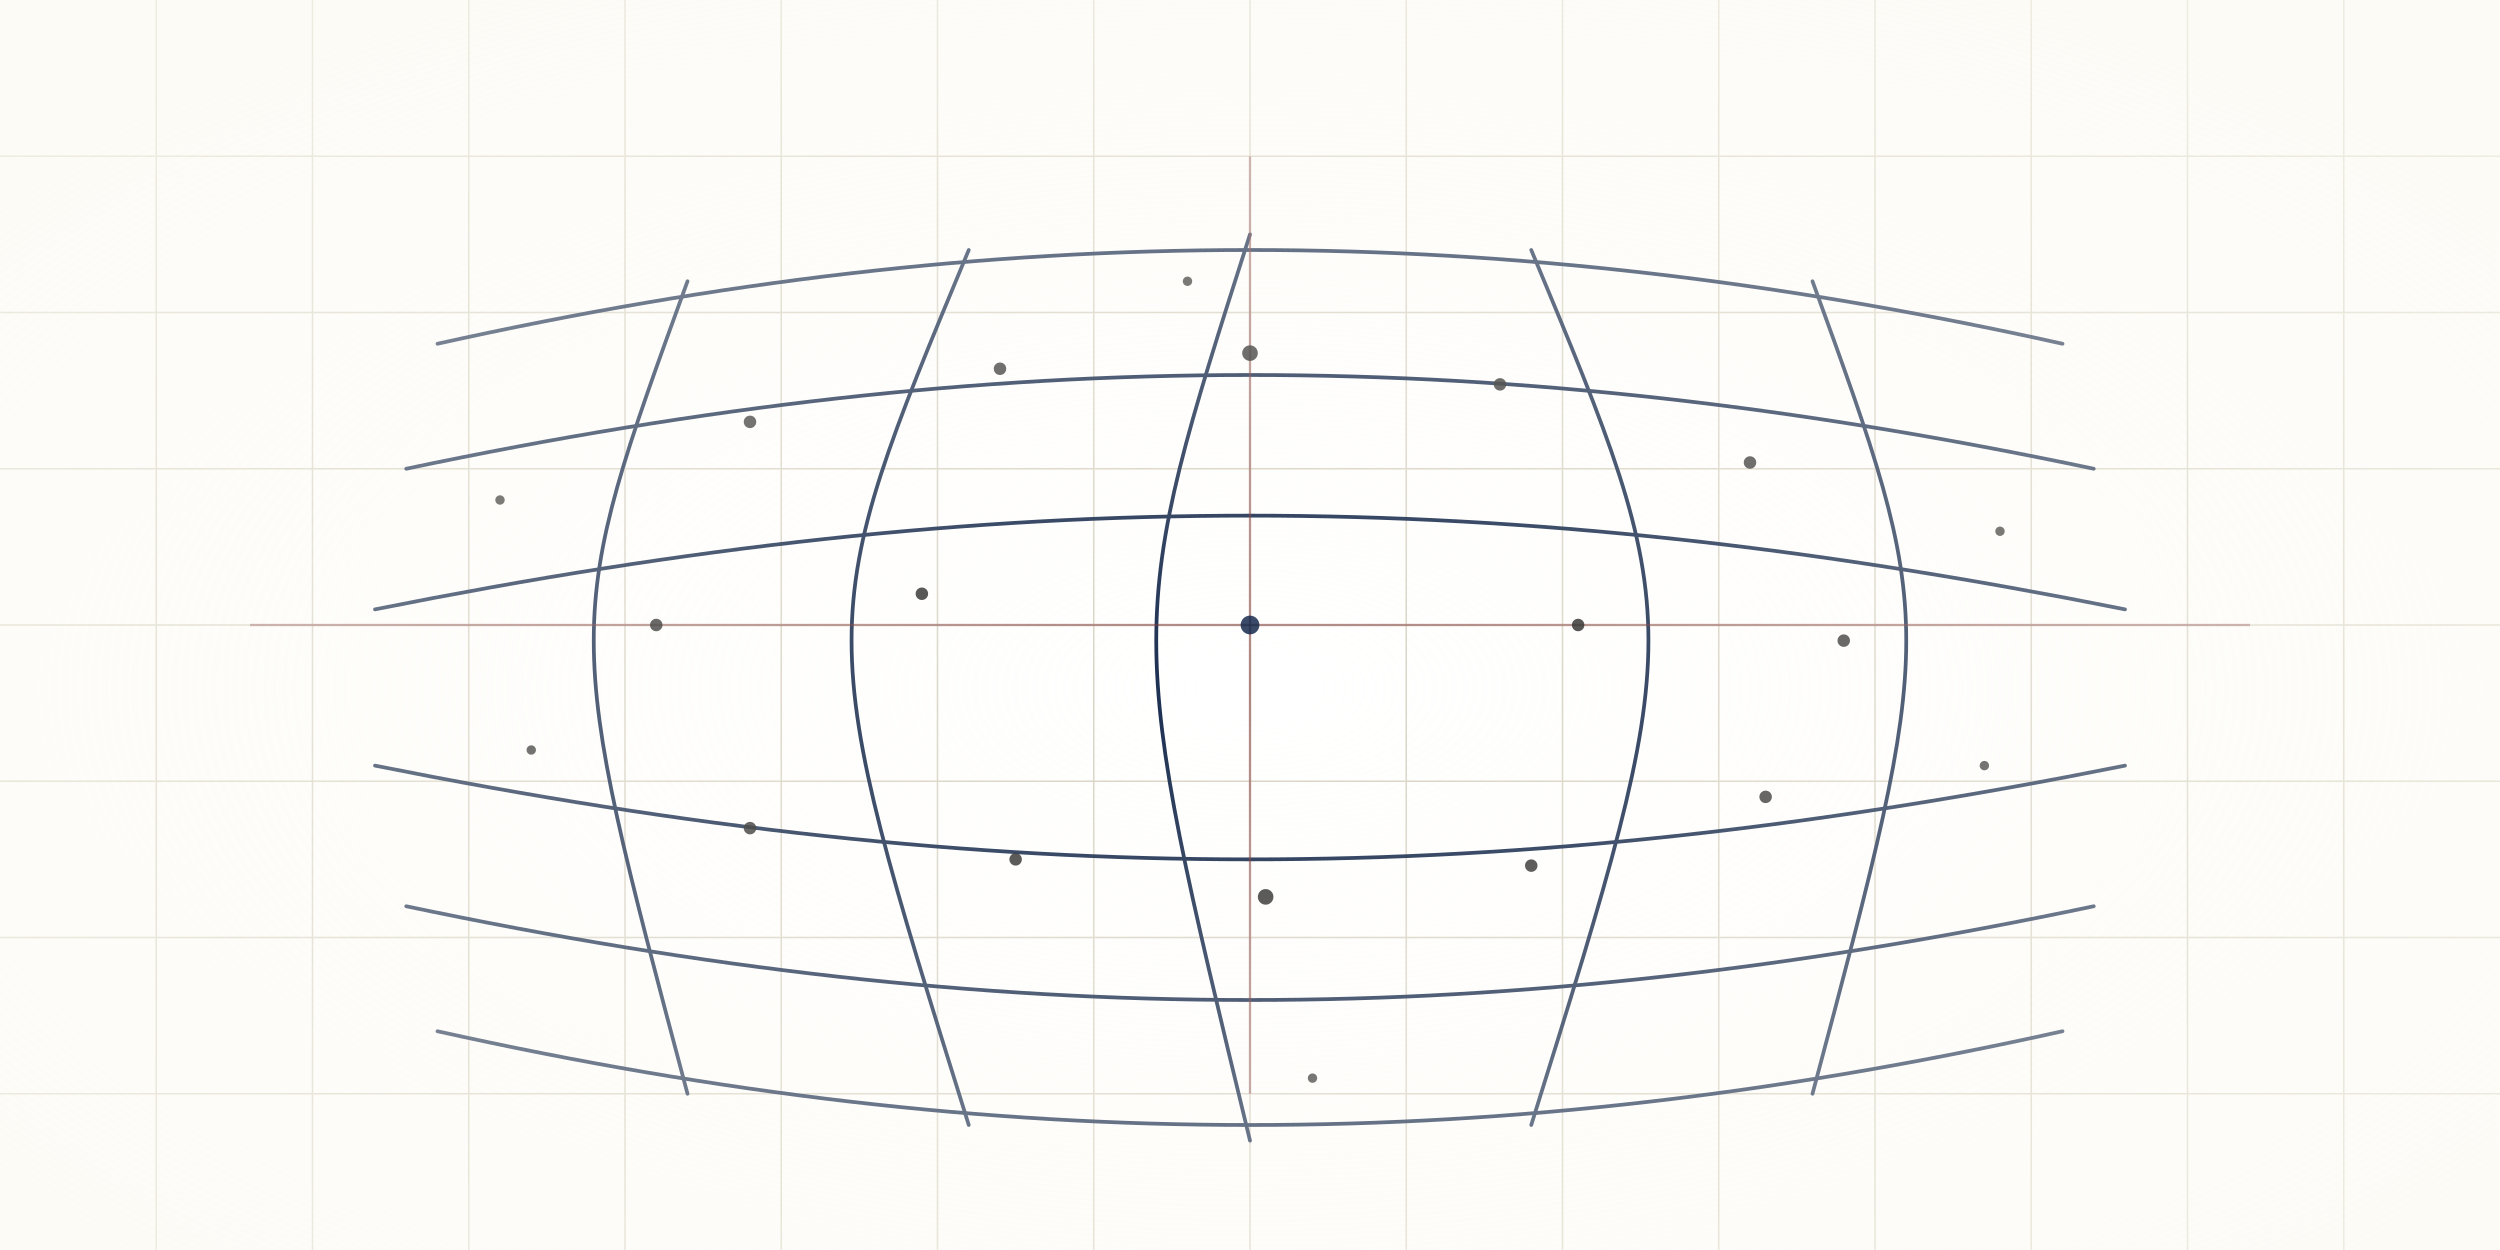
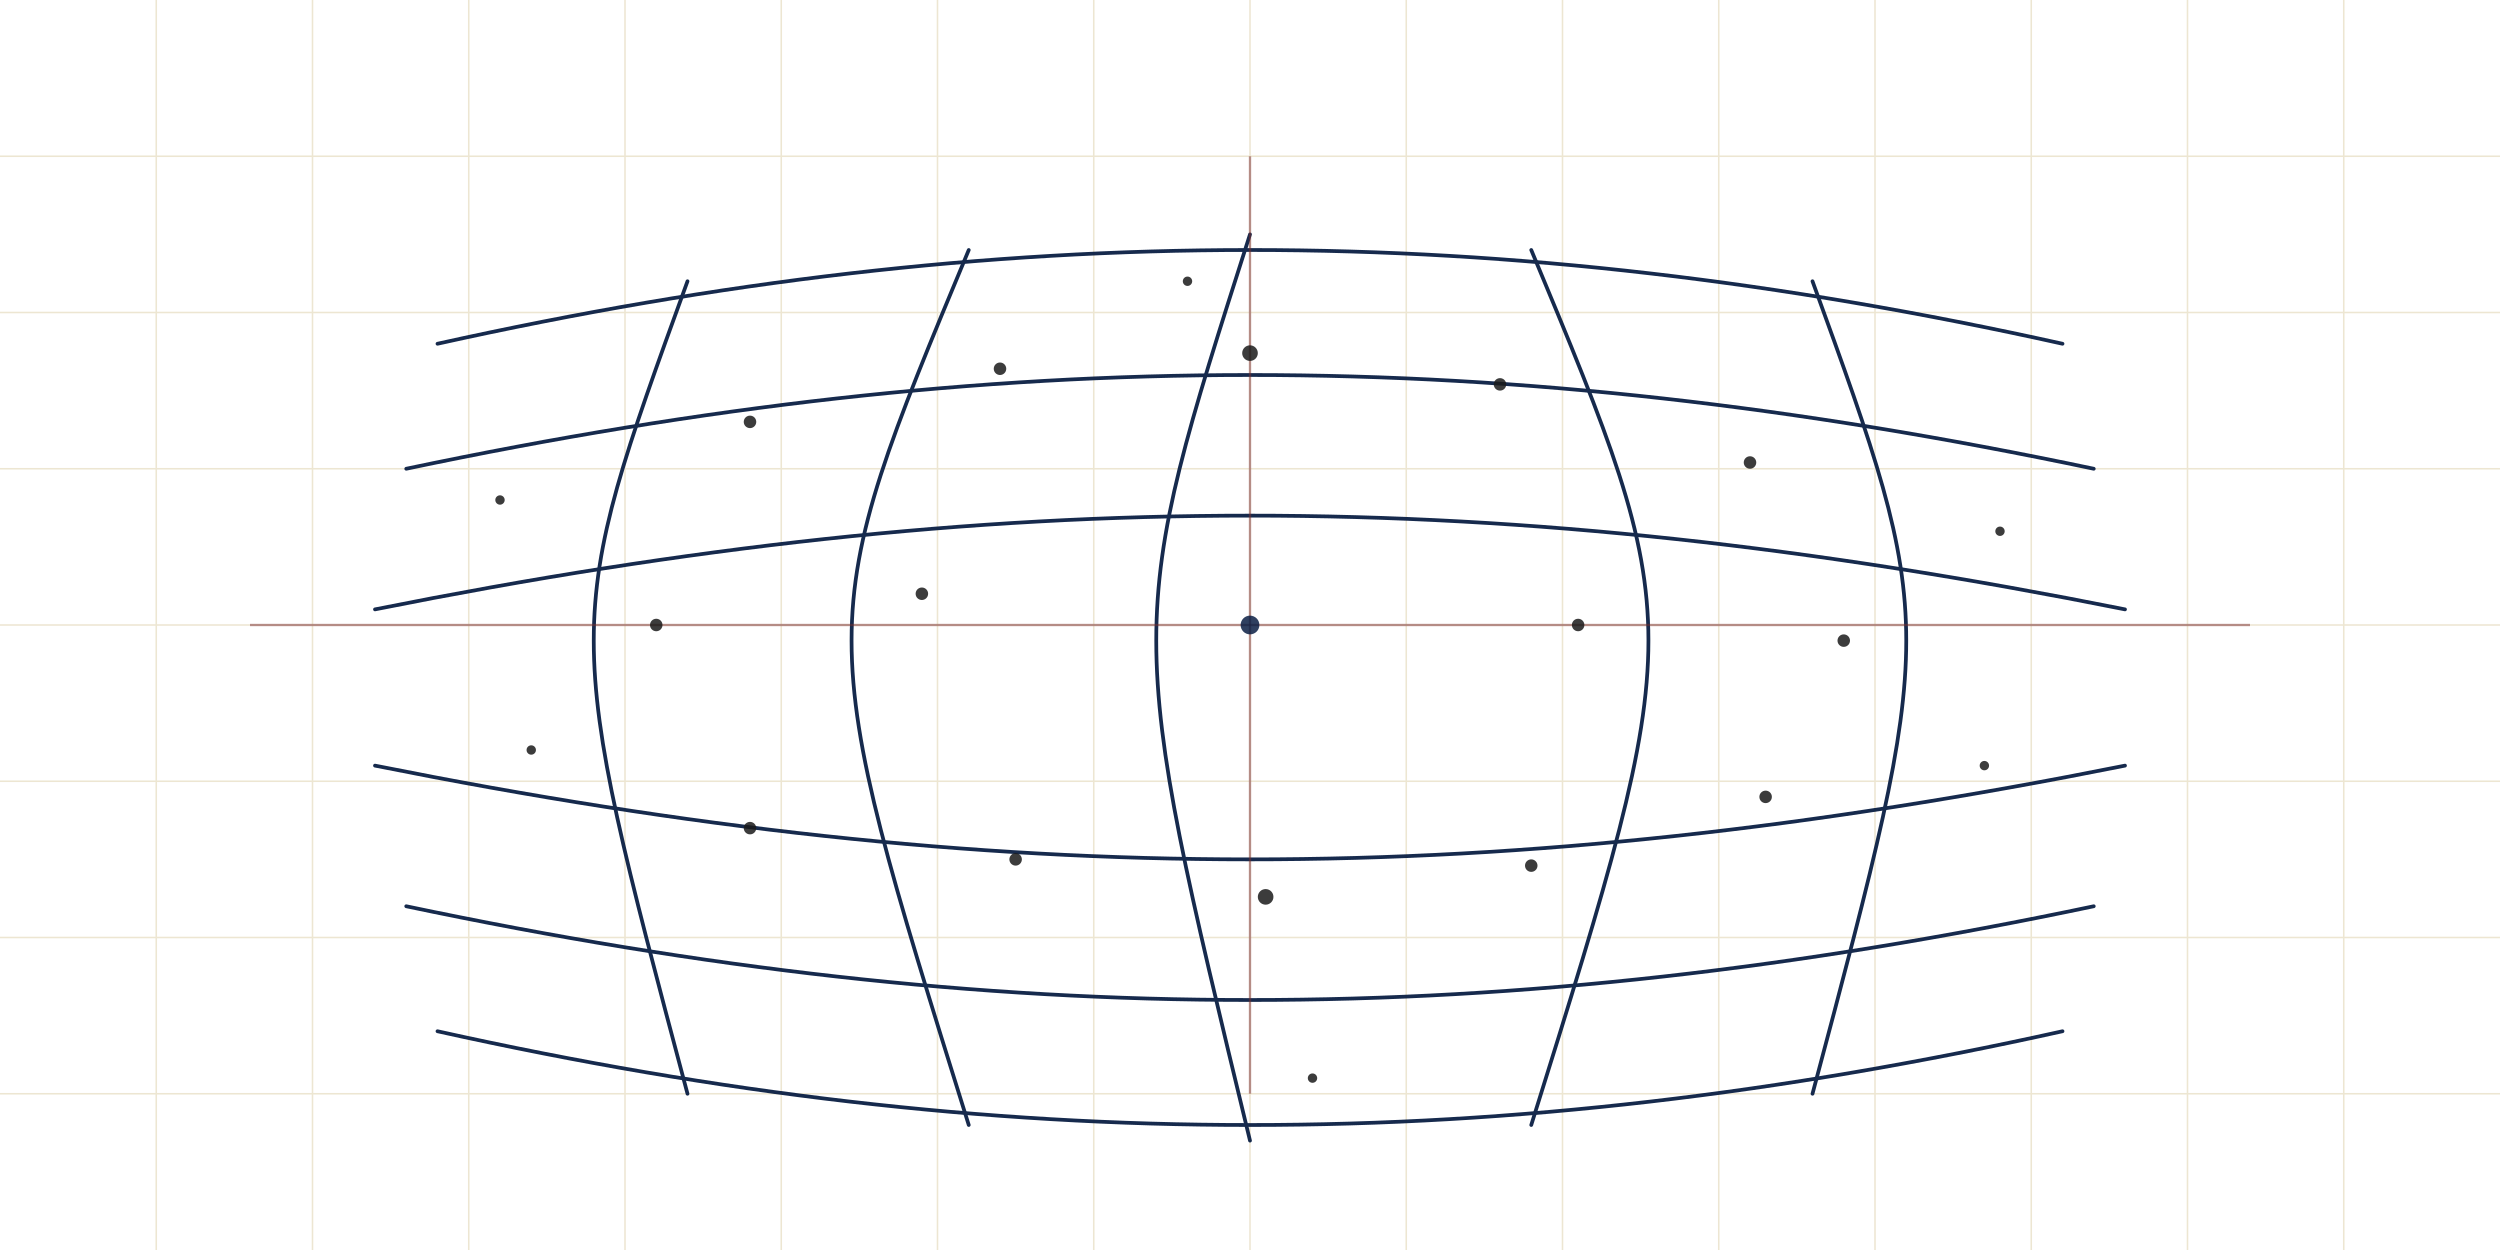
<svg xmlns="http://www.w3.org/2000/svg" viewBox="0 0 800 400" fill="none">
  <defs>
    <radialGradient id="vignette" cx="50%" cy="55%" r="65%">
      <stop offset="0%" stop-color="#fbf9f1" stop-opacity="0" />
      <stop offset="100%" stop-color="#fbf9f1" stop-opacity="0.65" />
    </radialGradient>
  </defs>
-   <g stroke="#d9d4c5" stroke-width="0.5">
+   <g stroke="#ede6d2" stroke-width="0.5">
    <path d="M 0 50 H 800 M 0 100 H 800 M 0 150 H 800 M 0 200 H 800 M 0 250 H 800 M 0 300 H 800 M 0 350 H 800" />
    <path d="M 50 0 V 400 M 100 0 V 400 M 150 0 V 400 M 200 0 V 400 M 250 0 V 400 M 300 0 V 400 M 350 0 V 400 M 400 0 V 400 M 450 0 V 400 M 500 0 V 400 M 550 0 V 400 M 600 0 V 400 M 650 0 V 400 M 700 0 V 400 M 750 0 V 400" />
  </g>
  <g stroke="#0a1f44" stroke-width="1.2" fill="none" stroke-linecap="round" opacity="0.95">
    <path d="M 140 110 C 320 70, 480 70, 660 110" />
    <path d="M 130 150 C 320 110, 480 110, 670 150" />
    <path d="M 120 195 C 320 155, 480 155, 680 195" />
    <path d="M 120 245 C 320 285, 480 285, 680 245" />
    <path d="M 130 290 C 320 330, 480 330, 670 290" />
    <path d="M 140 330 C 320 370, 480 370, 660 330" />
    <path d="M 220 90 C 180 200, 180 200, 220 350" />
    <path d="M 310 80 C 260 200, 260 200, 310 360" />
    <path d="M 400 75 C 360 200, 360 200, 400 365" />
    <path d="M 490 80 C 540 200, 540 200, 490 360" />
    <path d="M 580 90 C 620 200, 620 200, 580 350" />
  </g>
  <g stroke="#7a2e2e" stroke-width="0.75" stroke-opacity="0.5">
    <line x1="80" y1="200" x2="720" y2="200" />
    <line x1="400" y1="50" x2="400" y2="350" />
  </g>
  <g fill="#1a1a1a" opacity="0.85">
    <circle cx="240" cy="135" r="2" />
    <circle cx="320" cy="118" r="2" />
    <circle cx="400" cy="113" r="2.5" />
    <circle cx="480" cy="123" r="2" />
    <circle cx="560" cy="148" r="2" />
    <circle cx="210" cy="200" r="2" />
    <circle cx="295" cy="190" r="2" />
    <circle cx="400" cy="200" r="3" fill="#0a1f44" />
    <circle cx="505" cy="200" r="2" />
    <circle cx="590" cy="205" r="2" />
    <circle cx="240" cy="265" r="2" />
    <circle cx="325" cy="275" r="2" />
    <circle cx="405" cy="287" r="2.5" />
    <circle cx="490" cy="277" r="2" />
    <circle cx="565" cy="255" r="2" />
    <circle cx="160" cy="160" r="1.5" />
    <circle cx="640" cy="170" r="1.5" />
    <circle cx="170" cy="240" r="1.5" />
    <circle cx="635" cy="245" r="1.5" />
    <circle cx="380" cy="90" r="1.5" />
    <circle cx="420" cy="345" r="1.5" />
  </g>
-   <rect width="800" height="400" fill="url(#vignette)" />
</svg>
